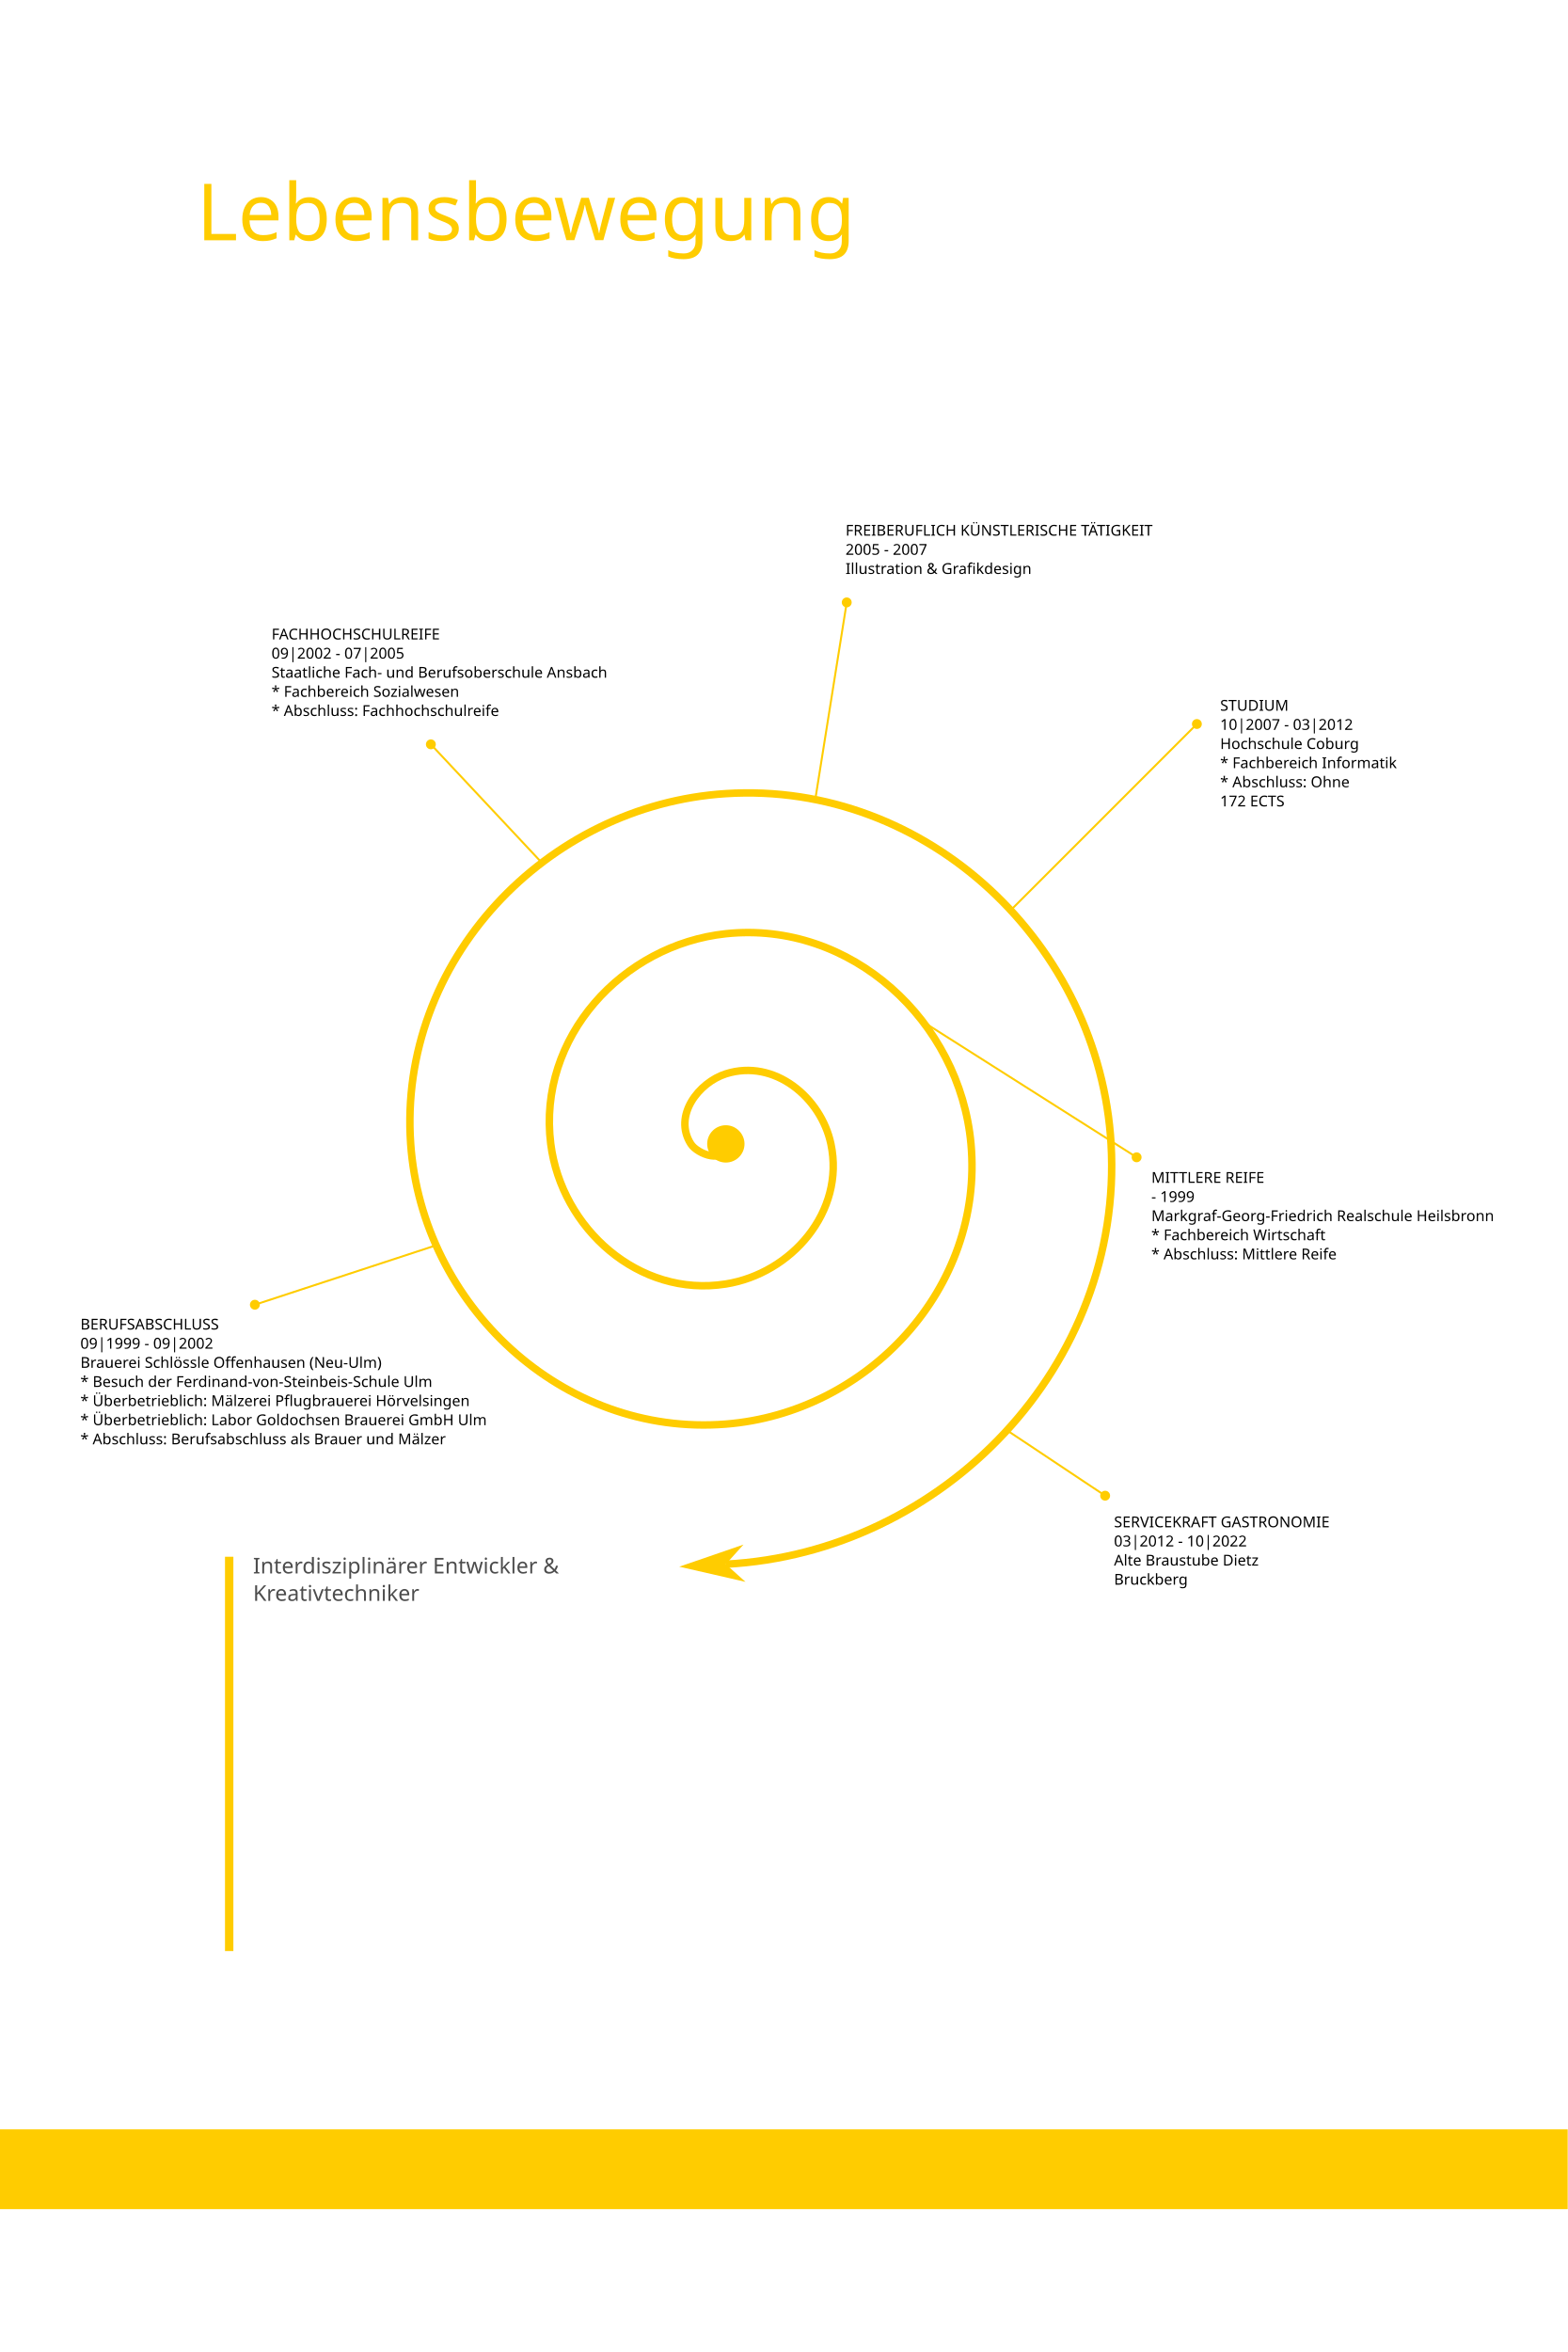
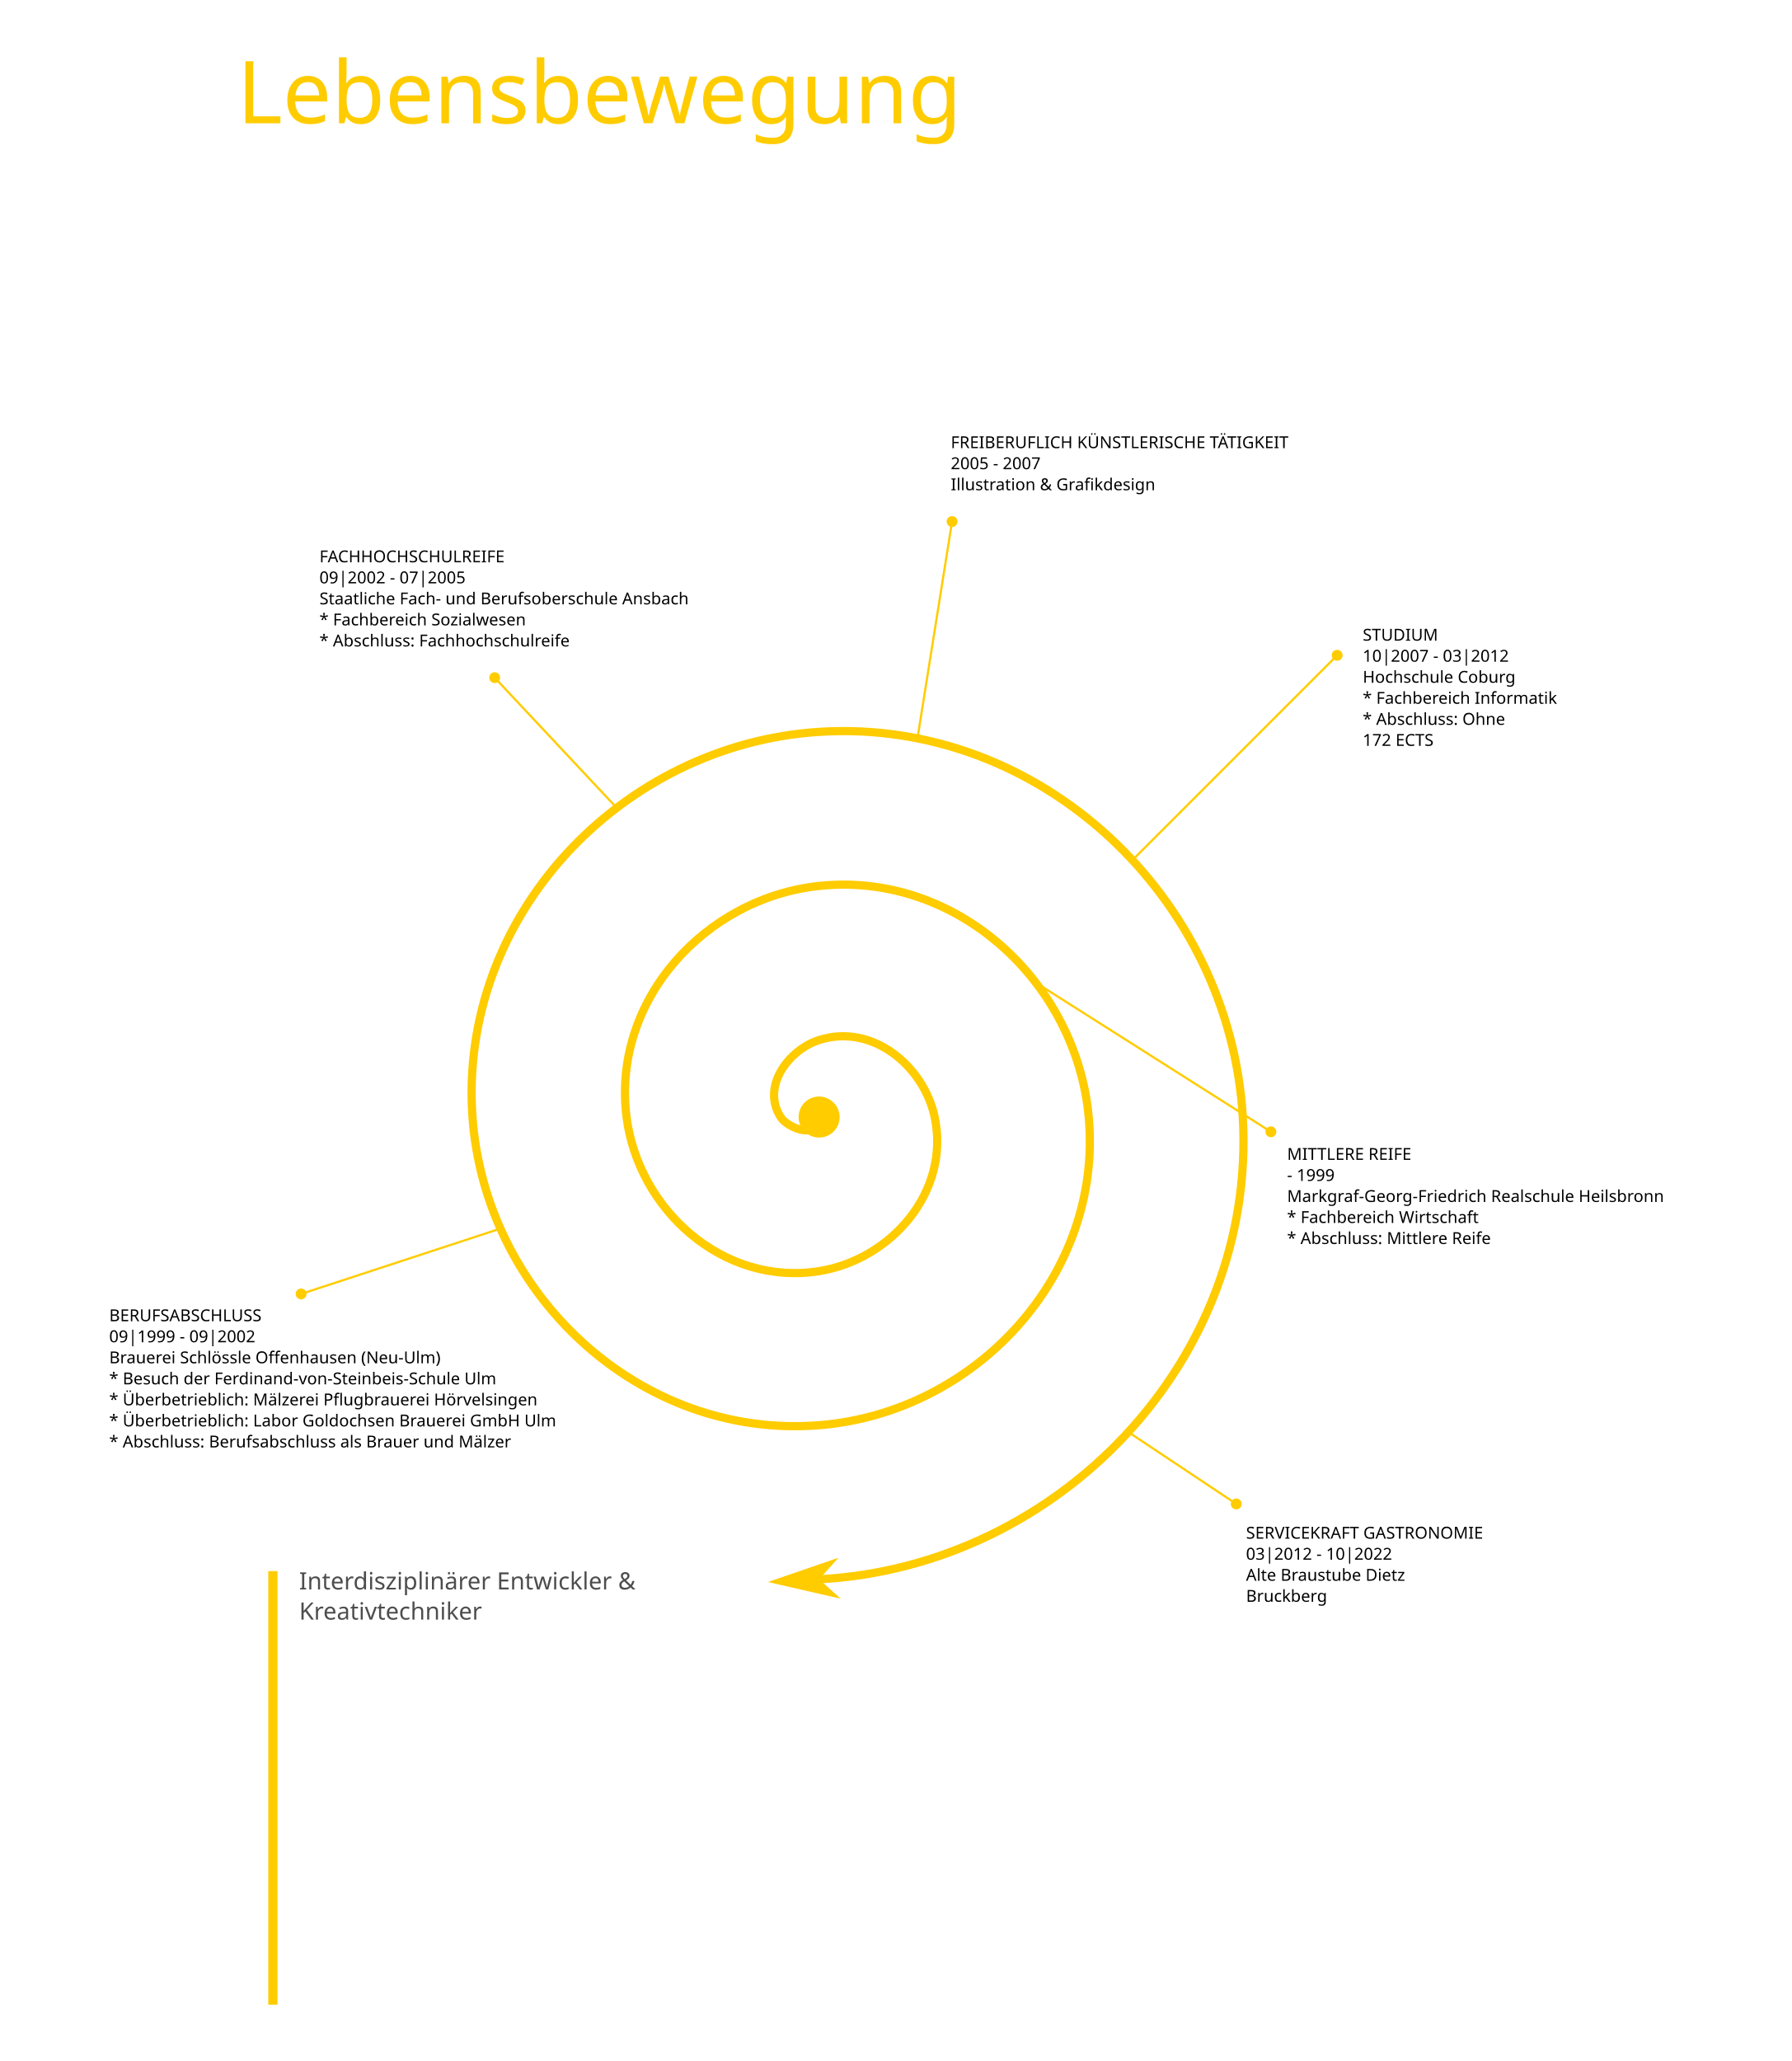
- <svg xmlns="http://www.w3.org/2000/svg" width="400mm" height="600mm" viewBox="0 0 400 600" version="1.1" id="svg1">
+ <svg xmlns="http://www.w3.org/2000/svg" width="400mm" height="460mm" viewBox="0 0 400 460" version="1.1" id="svg1">
  <defs id="defs1">
    <marker style="overflow:visible" id="Dot" refX="0" refY="0" orient="auto" markerWidth="1" markerHeight="1" viewBox="0 0 1 1" preserveAspectRatio="xMidYMid">
      <path transform="scale(0.5)" style="fill:context-stroke;fill-rule:evenodd;stroke:none" d="M 5,0 C 5,2.76 2.76,5 0,5 -2.76,5 -5,2.76 -5,0 c 0,-2.76 2.3,-5 5,-5 2.76,0 5,2.24 5,5 z" id="path17" />
    </marker>
    <marker style="overflow:visible" id="DartArrow" refX="0" refY="0" orient="auto-start-reverse" markerWidth="1" markerHeight="1" viewBox="0 0 1 1" preserveAspectRatio="xMidYMid">
      <path style="fill:context-stroke;fill-rule:evenodd;stroke:none" d="M 0,0 5,-5 -12.5,0 5,5 Z" transform="scale(-0.5)" id="path140" />
    </marker>
    <marker style="overflow:visible" id="Dot-7" refX="0" refY="0" orient="auto" markerWidth="1" markerHeight="1" viewBox="0 0 1 1" preserveAspectRatio="xMidYMid">
      <path transform="scale(0.5)" style="fill:context-stroke;fill-rule:evenodd;stroke:none" d="M 5,0 C 5,2.76 2.76,5 0,5 -2.76,5 -5,2.76 -5,0 c 0,-2.76 2.3,-5 5,-5 2.76,0 5,2.24 5,5 z" id="path17-3" />
    </marker>
    <marker style="overflow:visible" id="Dot-7-94" refX="0" refY="0" orient="auto" markerWidth="1" markerHeight="1" viewBox="0 0 1 1" preserveAspectRatio="xMidYMid">
      <path transform="scale(0.5)" style="fill:context-stroke;fill-rule:evenodd;stroke:none" d="M 5,0 C 5,2.76 2.76,5 0,5 -2.76,5 -5,2.76 -5,0 c 0,-2.76 2.3,-5 5,-5 2.76,0 5,2.24 5,5 z" id="path17-3-97" />
    </marker>
    <marker style="overflow:visible" id="Dot-7-9" refX="0" refY="0" orient="auto" markerWidth="1" markerHeight="1" viewBox="0 0 1 1" preserveAspectRatio="xMidYMid">
      <path transform="scale(0.5)" style="fill:context-stroke;fill-rule:evenodd;stroke:none" d="M 5,0 C 5,2.76 2.76,5 0,5 -2.76,5 -5,2.76 -5,0 c 0,-2.76 2.3,-5 5,-5 2.76,0 5,2.24 5,5 z" id="path17-3-70" />
    </marker>
    <marker style="overflow:visible" id="Dot-7-4" refX="0" refY="0" orient="auto" markerWidth="1" markerHeight="1" viewBox="0 0 1 1" preserveAspectRatio="xMidYMid">
      <path transform="scale(0.5)" style="fill:context-stroke;fill-rule:evenodd;stroke:none" d="M 5,0 C 5,2.76 2.76,5 0,5 -2.76,5 -5,2.76 -5,0 c 0,-2.76 2.3,-5 5,-5 2.76,0 5,2.24 5,5 z" id="path17-3-9" />
    </marker>
    <marker style="overflow:visible" id="Dot-7-6" refX="0" refY="0" orient="auto" markerWidth="1" markerHeight="1" viewBox="0 0 1 1" preserveAspectRatio="xMidYMid">
      <path transform="scale(0.5)" style="fill:context-stroke;fill-rule:evenodd;stroke:none" d="M 5,0 C 5,2.76 2.76,5 0,5 -2.76,5 -5,2.76 -5,0 c 0,-2.76 2.3,-5 5,-5 2.76,0 5,2.24 5,5 z" id="path17-3-7" />
    </marker>
  </defs>
  <g id="layer1">
-     <g id="g193" transform="matrix(1.904762,0,0,1.904762,-2095.238,-2.15458)">
-       <g id="g192">
+     <g id="g1" transform="matrix(0.9621809,0,0,0.9621809,4.648075,-31.45452)">
+       <g id="g192" transform="matrix(1.904762,0,0,1.904762,-2095.238,-2.15458)">
        <text xml:space="preserve" style="font-size:2.902px;line-height:1.25;font-family:'Mal de Ojo';-inkscape-font-specification:'Mal de Ojo';letter-spacing:0px;fill:#4d4d4d;stroke-width:0.167" x="1133.899" y="211.862" id="text1-1-43">
          <tspan id="tspan1-1-1" style="font-style:normal;font-variant:normal;font-weight:normal;font-stretch:normal;font-size:2.902px;font-family:'Lucida Console';-inkscape-font-specification:'Lucida Console';fill:#4d4d4d;stroke-width:0.167" x="1133.899" y="211.862">Interdisziplinärer Entwickler &amp; </tspan>
          <tspan style="font-style:normal;font-variant:normal;font-weight:normal;font-stretch:normal;font-size:2.902px;font-family:'Lucida Console';-inkscape-font-specification:'Lucida Console';fill:#4d4d4d;stroke-width:0.167" x="1133.899" y="215.534" id="tspan140">Kreativtechniker</tspan>
        </text>
        <rect style="fill:#ffcc00;fill-opacity:1;stroke:none;stroke-width:1.059;stroke-linecap:round;stroke-linejoin:round;stroke-dasharray:none;stroke-opacity:1" id="rect83-4" width="1.122" height="52.808" x="1130.139" y="209.624" />
        <path style="fill:none;fill-rule:evenodd;stroke:#ffcc00;stroke-width:1.623;stroke-dasharray:none;stroke-opacity:1;marker-start:url(#Dot);marker-end:url(#DartArrow)" id="path133" d="m 266.843,96.102 c 0,4.582 -6.176,2.26 -7.615,-5e-6 -3.9,-6.126 1.715,-13.352 7.615,-15.23 10.554,-3.359 20.71,5.167 22.845,15.23 3.134,14.769 -8.634,28.199 -22.845,30.461 -18.942,3.015 -35.738,-12.103 -38.076,-30.461 -2.941,-23.102 15.571,-43.303 38.076,-45.691 27.257,-2.892 50.882,19.038 53.306,45.691 2.857,31.409 -22.506,58.47 -53.306,60.921 -35.56,2.83 -66.064,-25.973 -68.536,-60.921 -2.809,-39.71 29.44,-73.663 68.536,-76.152 43.86,-2.792 81.264,32.908 83.767,76.152 2.778,48.009 -36.375,88.868 -83.767,91.382" transform="matrix(0.6160092,0,0,0.6160092,1032.853,95.13122)" />
        <path style="fill:none;stroke:#ffcc00;stroke-width:0.265px;stroke-linecap:butt;stroke-linejoin:miter;stroke-opacity:1;marker-end:url(#Dot)" d="M 1235.387,123.038 1260.328,98.097" id="path134" />
        <path style="fill:none;stroke:#ffcc00;stroke-width:0.265px;stroke-linecap:butt;stroke-linejoin:miter;stroke-opacity:1;marker-end:url(#Dot-7)" d="m 1223.618,137.959 28.639,18.166" id="path134-4" />
        <path style="fill:none;stroke:#ffcc00;stroke-width:0.265px;stroke-linecap:butt;stroke-linejoin:miter;stroke-opacity:1;marker-end:url(#Dot-7-94)" d="m 1158.414,167.913 -24.273,7.958" id="path134-4-92" />
        <path style="fill:none;stroke:#ffcc00;stroke-width:0.265px;stroke-linecap:butt;stroke-linejoin:miter;stroke-opacity:1;marker-end:url(#Dot-7-9)" d="M 1172.58,116.678 1157.717,100.821" id="path134-4-4" />
        <path style="fill:none;stroke:#ffcc00;stroke-width:0.265px;stroke-linecap:butt;stroke-linejoin:miter;stroke-opacity:1;marker-end:url(#Dot-7-4)" d="m 1234.892,192.693 13.148,8.753" id="path134-4-9" />
        <path style="fill:none;stroke:#ffcc00;stroke-width:0.265px;stroke-linecap:butt;stroke-linejoin:miter;stroke-opacity:1;marker-end:url(#Dot-7-6)" d="m 1209.169,108.464 4.255,-26.654" id="path134-4-8" />
        <text xml:space="preserve" style="font-size:2.021px;line-height:1.25;font-family:'Mal de Ojo';-inkscape-font-specification:'Mal de Ojo';letter-spacing:0px;stroke-width:0.051" x="1263.443" y="96.317" id="text134">
          <tspan id="tspan134" style="font-style:normal;font-variant:normal;font-weight:normal;font-stretch:normal;font-family:sans-serif;-inkscape-font-specification:sans-serif;stroke-width:0.051" x="1263.443" y="96.317">STUDIUM</tspan>
          <tspan style="font-style:normal;font-variant:normal;font-weight:normal;font-stretch:normal;font-family:sans-serif;-inkscape-font-specification:sans-serif;stroke-width:0.051" x="1263.443" y="98.88" id="tspan135">10|2007 - 03|2012</tspan>
          <tspan style="font-style:normal;font-variant:normal;font-weight:normal;font-stretch:normal;font-family:sans-serif;-inkscape-font-specification:sans-serif;stroke-width:0.051" x="1263.443" y="101.442" id="tspan136">Hochschule Coburg</tspan>
          <tspan style="font-style:normal;font-variant:normal;font-weight:normal;font-stretch:normal;font-family:sans-serif;-inkscape-font-specification:sans-serif;stroke-width:0.051" x="1263.443" y="104.004" id="tspan137">* Fachbereich Informatik</tspan>
          <tspan style="font-style:normal;font-variant:normal;font-weight:normal;font-stretch:normal;font-family:sans-serif;-inkscape-font-specification:sans-serif;stroke-width:0.051" x="1263.443" y="106.566" id="tspan138">* Abschluss: Ohne</tspan>
          <tspan style="font-style:normal;font-variant:normal;font-weight:normal;font-stretch:normal;font-family:sans-serif;-inkscape-font-specification:sans-serif;stroke-width:0.051" x="1263.443" y="109.128" id="tspan139">172 ECTS</tspan>
        </text>
        <text xml:space="preserve" style="font-size:2.021px;line-height:1.25;font-family:'Mal de Ojo';-inkscape-font-specification:'Mal de Ojo';letter-spacing:0px;stroke-width:0.051" x="1136.37" y="86.773" id="text134-1">
          <tspan id="tspan134-7" style="font-style:normal;font-variant:normal;font-weight:normal;font-stretch:normal;font-family:sans-serif;-inkscape-font-specification:sans-serif;stroke-width:0.051" x="1136.37" y="86.773">FACHHOCHSCHULREIFE</tspan>
          <tspan style="font-style:normal;font-variant:normal;font-weight:normal;font-stretch:normal;font-family:sans-serif;-inkscape-font-specification:sans-serif;stroke-width:0.051" x="1136.37" y="89.335" id="tspan135-5">09|2002 - 07|2005</tspan>
          <tspan style="font-style:normal;font-variant:normal;font-weight:normal;font-stretch:normal;font-family:sans-serif;-inkscape-font-specification:sans-serif;stroke-width:0.051" x="1136.37" y="91.897" id="tspan136-2">Staatliche Fach- und Berufsoberschule Ansbach</tspan>
          <tspan style="font-style:normal;font-variant:normal;font-weight:normal;font-stretch:normal;font-family:sans-serif;-inkscape-font-specification:sans-serif;stroke-width:0.051" x="1136.37" y="94.459" id="tspan137-0">* Fachbereich Sozialwesen</tspan>
          <tspan style="font-style:normal;font-variant:normal;font-weight:normal;font-stretch:normal;font-family:sans-serif;-inkscape-font-specification:sans-serif;stroke-width:0.051" x="1136.37" y="97.021" id="tspan139-5">* Abschluss: Fachhochschulreife</tspan>
        </text>
        <text xml:space="preserve" style="font-size:2.021px;line-height:1.25;font-family:'Mal de Ojo';-inkscape-font-specification:'Mal de Ojo';letter-spacing:0px;stroke-width:0.051" x="1254.226" y="159.546" id="text134-5">
          <tspan id="tspan134-3" style="font-style:normal;font-variant:normal;font-weight:normal;font-stretch:normal;font-family:sans-serif;-inkscape-font-specification:sans-serif;stroke-width:0.051" x="1254.226" y="159.546">MITTLERE REIFE</tspan>
          <tspan style="font-style:normal;font-variant:normal;font-weight:normal;font-stretch:normal;font-family:sans-serif;-inkscape-font-specification:sans-serif;stroke-width:0.051" x="1254.226" y="162.109" id="tspan135-9">- 1999</tspan>
          <tspan style="font-style:normal;font-variant:normal;font-weight:normal;font-stretch:normal;font-family:sans-serif;-inkscape-font-specification:sans-serif;stroke-width:0.051" x="1254.226" y="164.671" id="tspan136-0">Markgraf-Georg-Friedrich Realschule Heilsbronn</tspan>
          <tspan style="font-style:normal;font-variant:normal;font-weight:normal;font-stretch:normal;font-family:sans-serif;-inkscape-font-specification:sans-serif;stroke-width:0.051" x="1254.226" y="167.233" id="tspan137-9">* Fachbereich Wirtschaft</tspan>
          <tspan style="font-style:normal;font-variant:normal;font-weight:normal;font-stretch:normal;font-family:sans-serif;-inkscape-font-specification:sans-serif;stroke-width:0.051" x="1254.226" y="169.795" id="tspan139-7">* Abschluss: Mittlere Reife</tspan>
        </text>
        <text xml:space="preserve" style="font-size:2.021px;line-height:1.25;font-family:'Mal de Ojo';-inkscape-font-specification:'Mal de Ojo';letter-spacing:0px;stroke-width:0.051" x="1110.765" y="179.196" id="text134-5-7">
          <tspan id="tspan134-3-5" style="font-style:normal;font-variant:normal;font-weight:normal;font-stretch:normal;font-family:sans-serif;-inkscape-font-specification:sans-serif;stroke-width:0.051" x="1110.765" y="179.196">BERUFSABSCHLUSS</tspan>
          <tspan style="font-style:normal;font-variant:normal;font-weight:normal;font-stretch:normal;font-family:sans-serif;-inkscape-font-specification:sans-serif;stroke-width:0.051" x="1110.765" y="181.758" id="tspan135-9-8">09|1999 - 09|2002</tspan>
          <tspan style="font-style:normal;font-variant:normal;font-weight:normal;font-stretch:normal;font-family:sans-serif;-inkscape-font-specification:sans-serif;stroke-width:0.051" x="1110.765" y="184.32" id="tspan136-0-0">Brauerei Schlössle Offenhausen (Neu-Ulm)</tspan>
          <tspan style="font-style:normal;font-variant:normal;font-weight:normal;font-stretch:normal;font-family:sans-serif;-inkscape-font-specification:sans-serif;stroke-width:0.051" x="1110.765" y="186.882" id="tspan137-9-7">* Besuch der Ferdinand-von-Steinbeis-Schule Ulm</tspan>
          <tspan style="font-style:normal;font-variant:normal;font-weight:normal;font-stretch:normal;font-family:sans-serif;-inkscape-font-specification:sans-serif;stroke-width:0.051" x="1110.765" y="189.444" id="tspan144">* Überbetrieblich: Mälzerei Pflugbrauerei Hörvelsingen</tspan>
          <tspan style="font-style:normal;font-variant:normal;font-weight:normal;font-stretch:normal;font-family:sans-serif;-inkscape-font-specification:sans-serif;stroke-width:0.051" x="1110.765" y="192.006" id="tspan145">* Überbetrieblich: Labor Goldochsen Brauerei GmbH Ulm</tspan>
          <tspan style="font-style:normal;font-variant:normal;font-weight:normal;font-stretch:normal;font-family:sans-serif;-inkscape-font-specification:sans-serif;stroke-width:0.051" x="1110.765" y="194.568" id="tspan139-7-58">* Abschluss: Berufsabschluss als Brauer und Mälzer</tspan>
        </text>
        <text xml:space="preserve" style="font-size:2.021px;line-height:1.25;font-family:'Mal de Ojo';-inkscape-font-specification:'Mal de Ojo';letter-spacing:0px;stroke-width:0.051" x="1249.226" y="205.678" id="text134-5-5">
          <tspan id="tspan134-3-9" style="font-style:normal;font-variant:normal;font-weight:normal;font-stretch:normal;font-family:sans-serif;-inkscape-font-specification:sans-serif;stroke-width:0.051" x="1249.226" y="205.678">SERVICEKRAFT GASTRONOMIE</tspan>
          <tspan style="font-style:normal;font-variant:normal;font-weight:normal;font-stretch:normal;font-family:sans-serif;-inkscape-font-specification:sans-serif;stroke-width:0.051" x="1249.226" y="208.24" id="tspan135-9-6">03|2012 - 10|2022</tspan>
          <tspan style="font-style:normal;font-variant:normal;font-weight:normal;font-stretch:normal;font-family:sans-serif;-inkscape-font-specification:sans-serif;stroke-width:0.051" x="1249.226" y="210.803" id="tspan139-7-4">Alte Braustube Dietz</tspan>
          <tspan style="font-style:normal;font-variant:normal;font-weight:normal;font-stretch:normal;font-family:sans-serif;-inkscape-font-specification:sans-serif;stroke-width:0.051" x="1249.226" y="213.365" id="tspan143">Bruckberg</tspan>
        </text>
        <text xml:space="preserve" style="font-size:2.021px;line-height:1.25;font-family:'Mal de Ojo';-inkscape-font-specification:'Mal de Ojo';letter-spacing:0px;stroke-width:0.051" x="1213.265" y="72.872" id="text134-5-0">
          <tspan id="tspan134-3-1" style="font-style:normal;font-variant:normal;font-weight:normal;font-stretch:normal;font-family:sans-serif;-inkscape-font-specification:sans-serif;stroke-width:0.051" x="1213.265" y="72.872">FREIBERUFLICH KÜNSTLERISCHE TÄTIGKEIT</tspan>
          <tspan style="font-style:normal;font-variant:normal;font-weight:normal;font-stretch:normal;font-family:sans-serif;-inkscape-font-specification:sans-serif;stroke-width:0.051" x="1213.265" y="75.434" id="tspan135-9-7">2005 - 2007</tspan>
          <tspan style="font-style:normal;font-variant:normal;font-weight:normal;font-stretch:normal;font-family:sans-serif;-inkscape-font-specification:sans-serif;stroke-width:0.051" x="1213.265" y="77.996" id="tspan139-7-5">Illustration &amp; Grafikdesign</tspan>
        </text>
      </g>
-       <text xml:space="preserve" style="font-style:normal;font-variant:normal;font-weight:normal;font-stretch:normal;font-size:10.583px;line-height:1.25;font-family:'Lucida Sans';-inkscape-font-specification:'Lucida Sans';letter-spacing:0px;fill:#ffcc00;stroke-width:0.265" x="1126.333" y="33.308" id="text1-5-2">
-         <tspan id="tspan1-5-4" style="font-style:normal;font-variant:normal;font-weight:normal;font-stretch:normal;font-family:'Lucida Sans';-inkscape-font-specification:'Lucida Sans';fill:#ffcc00;stroke-width:0.265" x="1126.333" y="33.308">Lebensbewegung</tspan>
+       <text xml:space="preserve" style="font-style:normal;font-variant:normal;font-weight:normal;font-stretch:normal;font-size:20.159px;line-height:1.25;font-family:'Lucida Sans';-inkscape-font-specification:'Lucida Sans';letter-spacing:0px;fill:#ffcc00;stroke-width:0.504" x="50.158" y="61.289" id="text1-5-2">
+         <tspan id="tspan1-5-4" style="font-style:normal;font-variant:normal;font-weight:normal;font-stretch:normal;font-family:'Lucida Sans';-inkscape-font-specification:'Lucida Sans';fill:#ffcc00;stroke-width:0.504" x="50.158" y="61.289">Lebensbewegung</tspan>
      </text>
-       <rect style="fill:#ffcc00;fill-opacity:1;stroke:none;stroke-width:1.207;stroke-linecap:round;stroke-linejoin:round;stroke-dasharray:none;stroke-opacity:1" id="rect145-9" width="210" height="10.693" x="1100" y="286.307" />
    </g>
  </g>
</svg>
